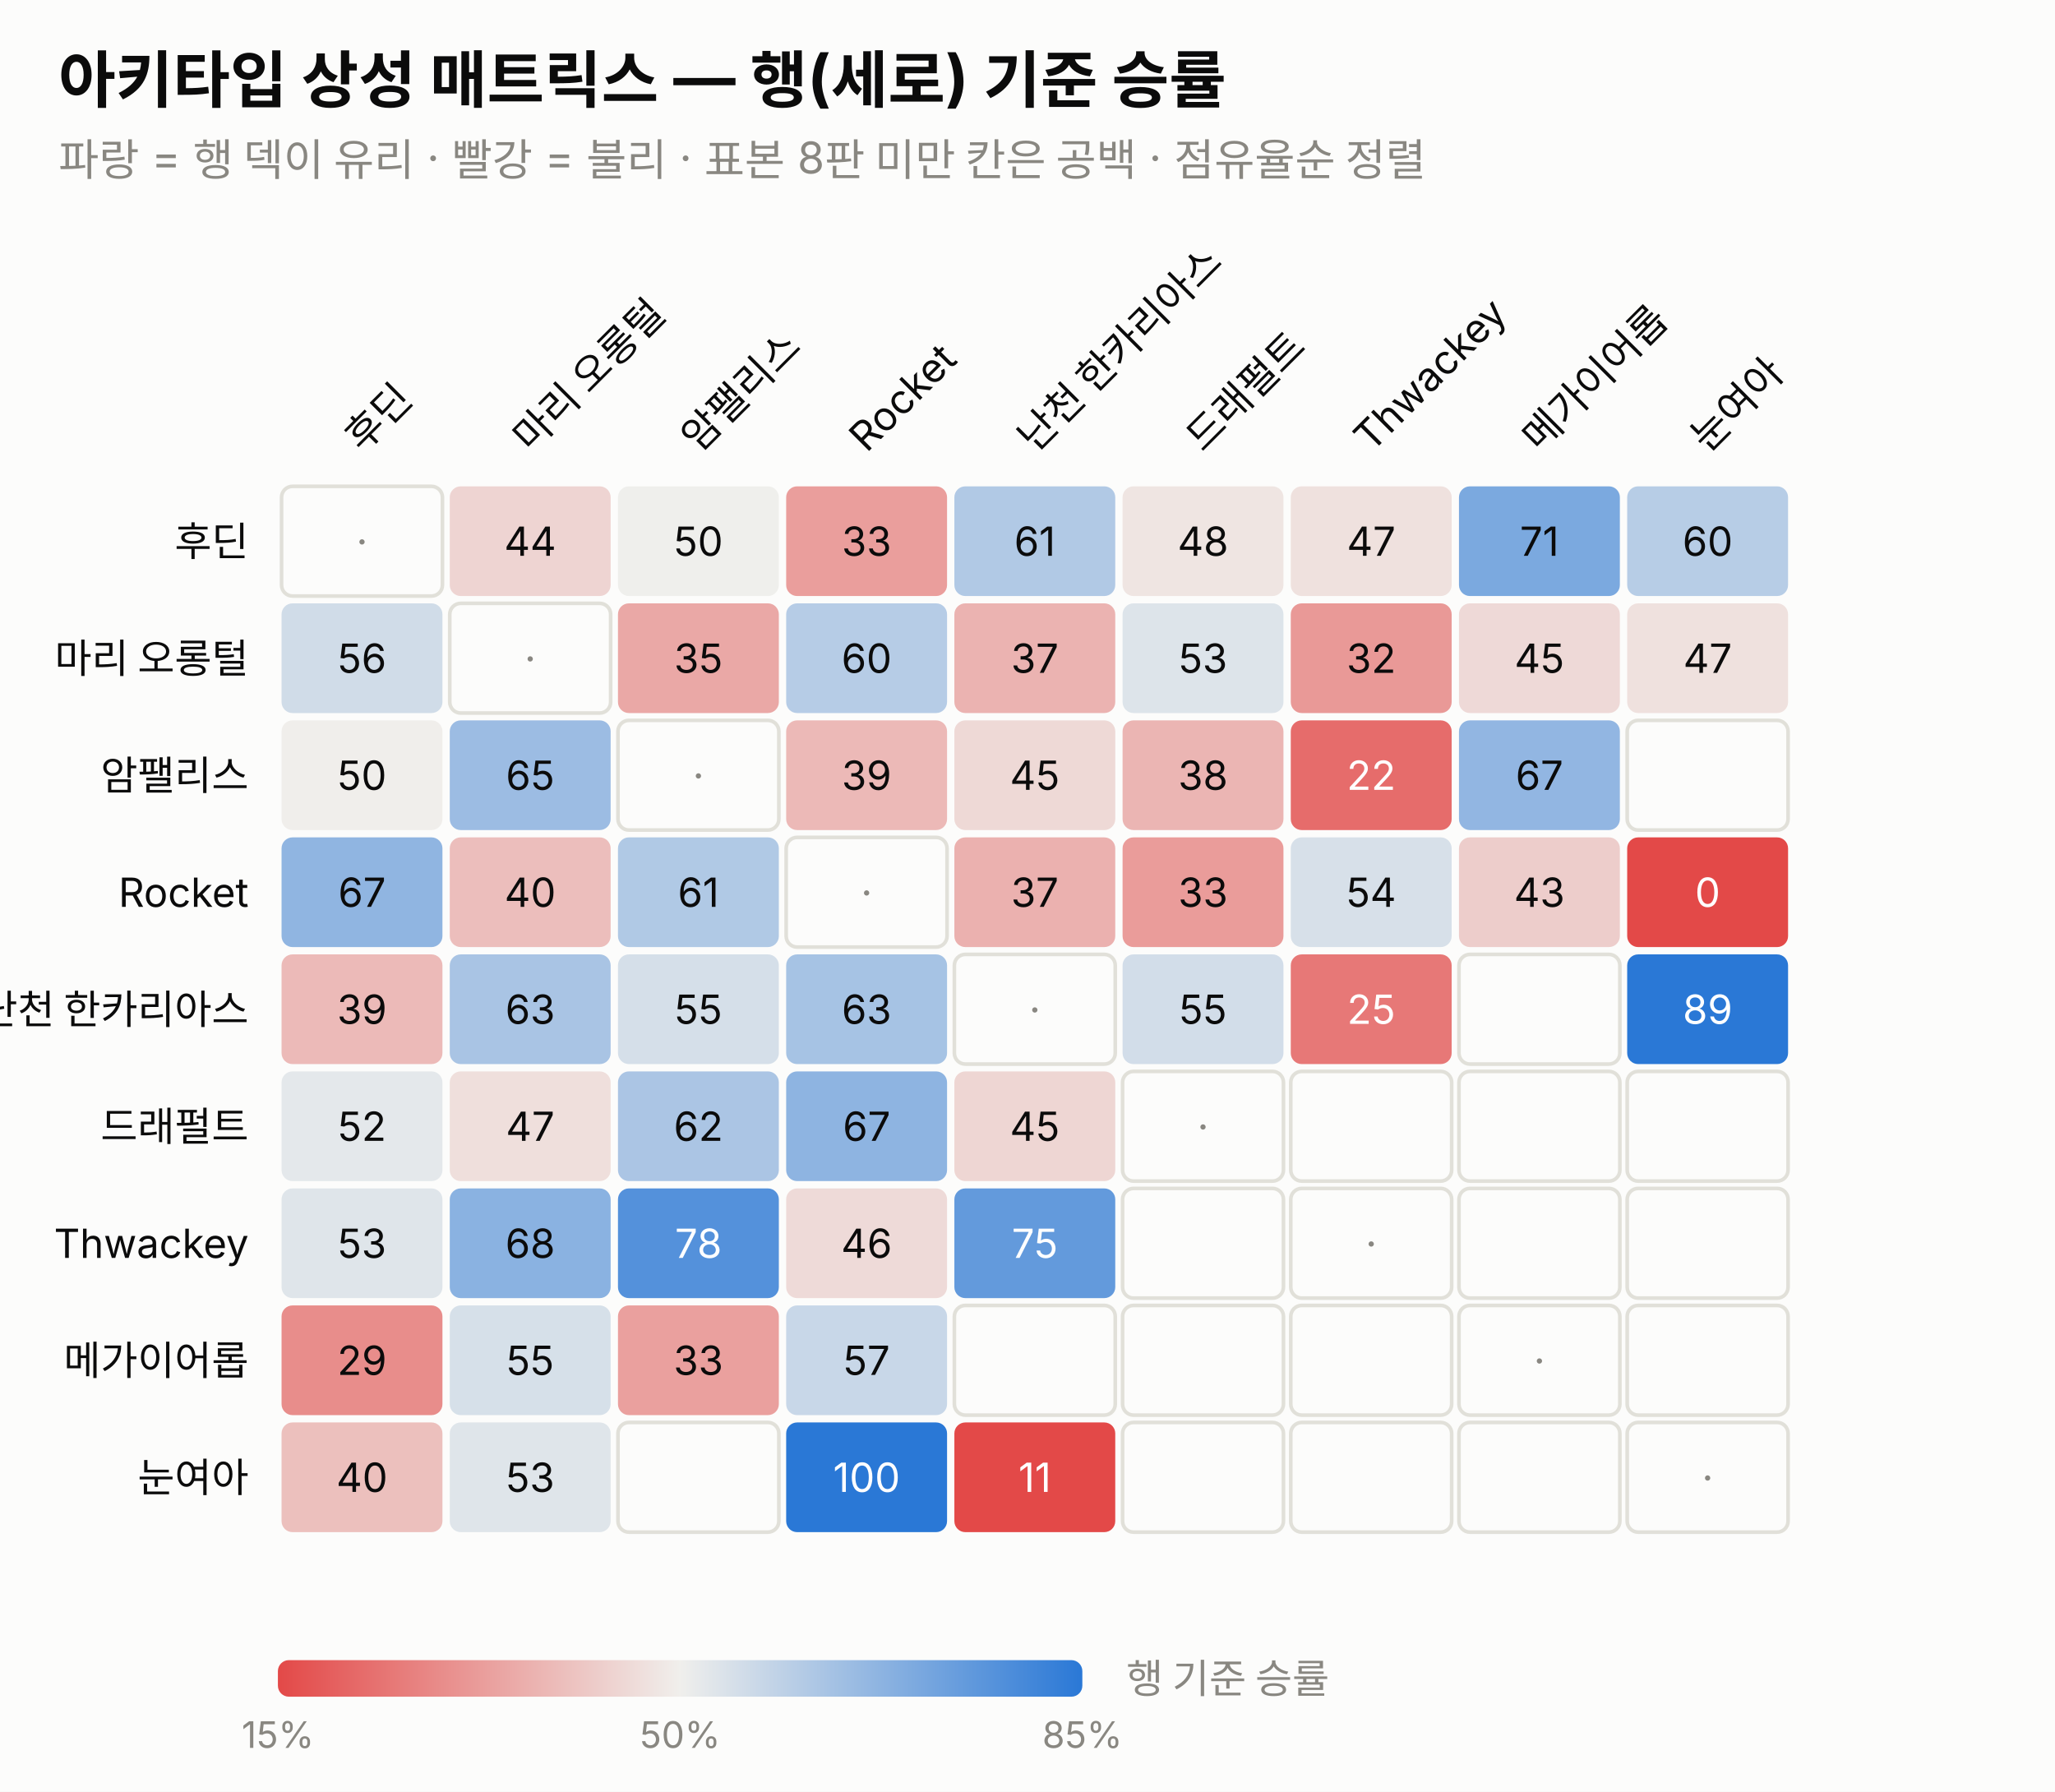
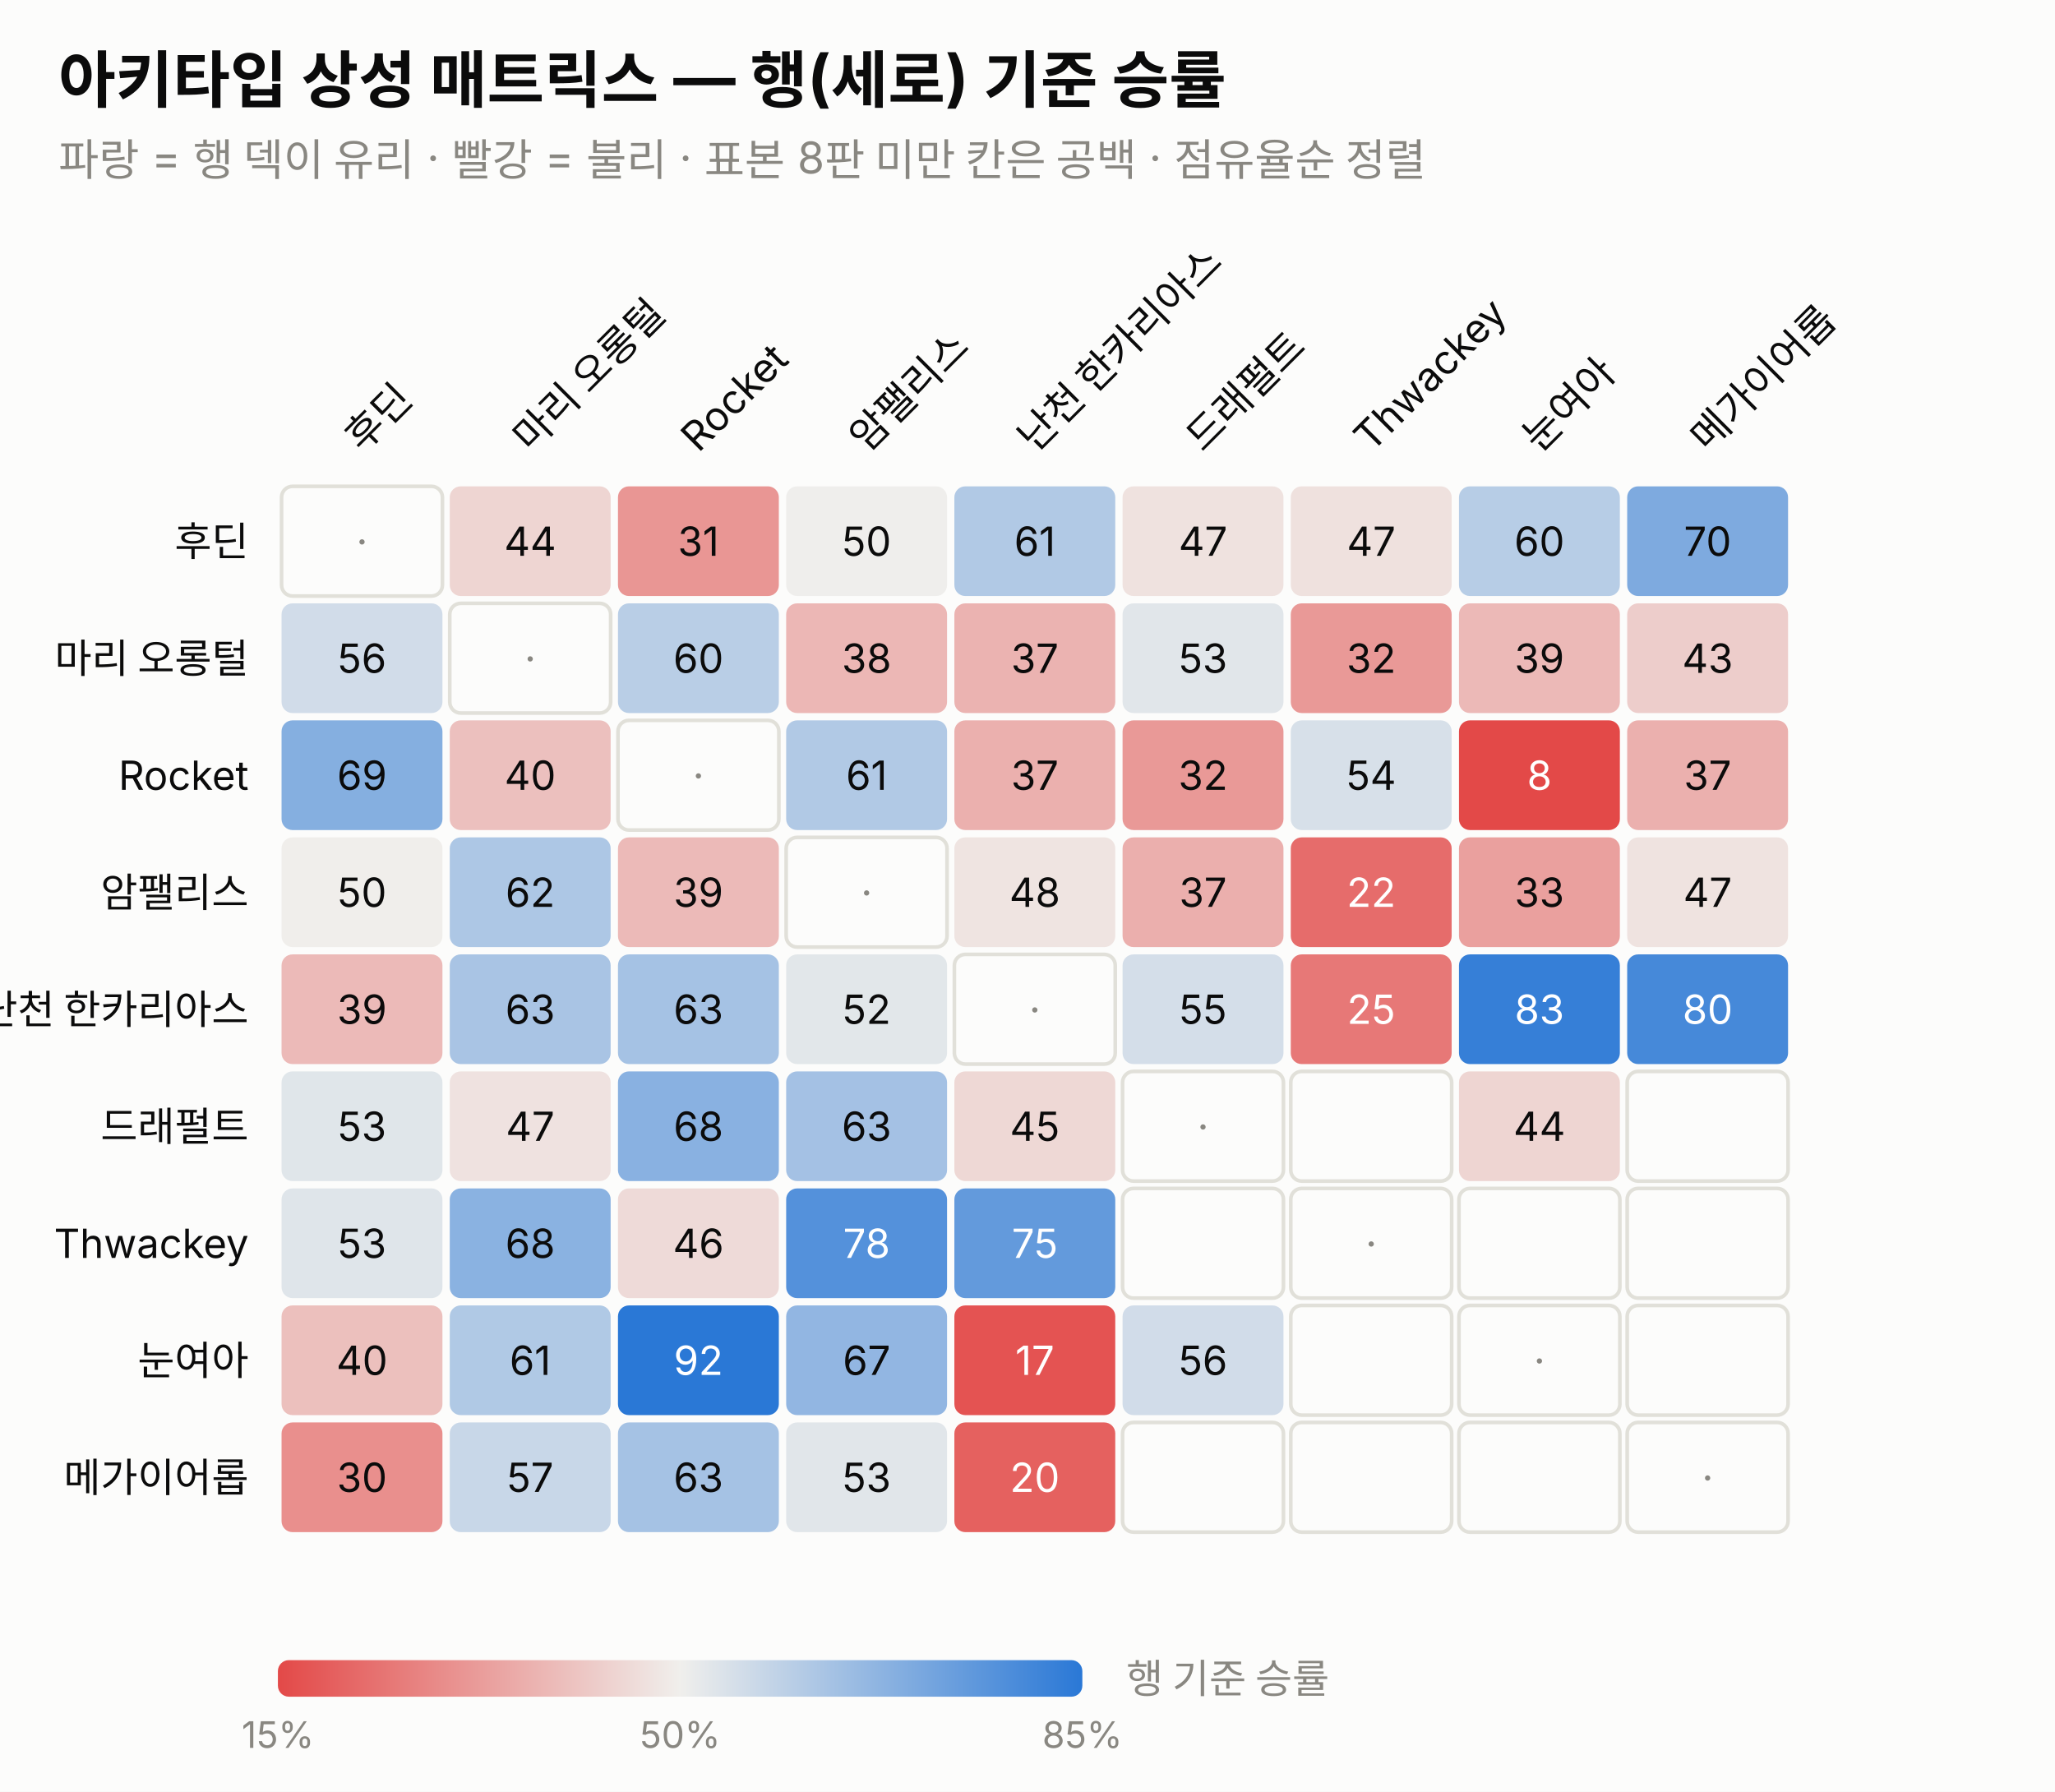
<svg xmlns="http://www.w3.org/2000/svg" width="562" height="490" viewBox="0 0 562 490" font-family="system-ui, -apple-system, Segoe UI, sans-serif">
  <rect width="562" height="490" fill="#fcfcfb" />
  <text x="16" y="28" font-size="17" font-weight="700" fill="#0b0b0b">아키타입 상성 매트릭스 — 행(세로) 기준 승률</text>
  <text x="16" y="48" font-size="12" fill="#898781">파랑 = 행 덱이 유리 · 빨강 = 불리 · 표본 8판 미만 칸은 공백 · 점유율순 정렬</text>
  <text x="99" y="124" font-size="11" fill="#0b0b0b" text-anchor="start" transform="rotate(-45 99 124)">후딘</text>
  <text x="145" y="124" font-size="11" fill="#0b0b0b" text-anchor="start" transform="rotate(-45 145 124)">마리 오롱털</text>
-   <text x="191" y="124" font-size="11" fill="#0b0b0b" text-anchor="start" transform="rotate(-45 191 124)">암팰리스</text>
-   <text x="237" y="124" font-size="11" fill="#0b0b0b" text-anchor="start" transform="rotate(-45 237 124)">Rocket</text>
+   <text x="191" y="124" font-size="11" fill="#0b0b0b" text-anchor="start" transform="rotate(-45 191 124)">Rocket</text>
+   <text x="237" y="124" font-size="11" fill="#0b0b0b" text-anchor="start" transform="rotate(-45 237 124)">암팰리스</text>
  <text x="283" y="124" font-size="11" fill="#0b0b0b" text-anchor="start" transform="rotate(-45 283 124)">난천 한카리아스</text>
  <text x="329" y="124" font-size="11" fill="#0b0b0b" text-anchor="start" transform="rotate(-45 329 124)">드래펄트</text>
  <text x="375" y="124" font-size="11" fill="#0b0b0b" text-anchor="start" transform="rotate(-45 375 124)">Thwackey</text>
-   <text x="421" y="124" font-size="11" fill="#0b0b0b" text-anchor="start" transform="rotate(-45 421 124)">메가이어롭</text>
-   <text x="467" y="124" font-size="11" fill="#0b0b0b" text-anchor="start" transform="rotate(-45 467 124)">눈여아</text>
+   <text x="421" y="124" font-size="11" fill="#0b0b0b" text-anchor="start" transform="rotate(-45 421 124)">눈여아</text>
+   <text x="467" y="124" font-size="11" fill="#0b0b0b" text-anchor="start" transform="rotate(-45 467 124)">메가이어롭</text>
  <text x="68" y="152.0" font-size="11" fill="#0b0b0b" text-anchor="end">후딘</text>
  <rect x="77.0" y="133.0" width="44" height="30" rx="3" fill="#fcfcfb" stroke="#e1e0d9" />
  <text x="99.0" y="152.0" font-size="11" fill="#898781" text-anchor="middle">·</text>
-   <rect x="123.0" y="133.0" width="44" height="30" rx="3" fill="#eed4d2" />
+   <rect x="123.0" y="133.0" width="44" height="30" rx="3" fill="#eed5d2" />
  <text x="145.0" y="152.0" font-size="11" fill="#0b0b0b" text-anchor="middle">44</text>
-   <rect x="169.0" y="133.0" width="44" height="30" rx="3" fill="#efefec" />
-   <text x="191.0" y="152.0" font-size="11" fill="#0b0b0b" text-anchor="middle">50</text>
-   <rect x="215.0" y="133.0" width="44" height="30" rx="3" fill="#ea9e9c" />
-   <text x="237.0" y="152.0" font-size="11" fill="#0b0b0b" text-anchor="middle">33</text>
+   <rect x="169.0" y="133.0" width="44" height="30" rx="3" fill="#e99694" />
+   <text x="191.0" y="152.0" font-size="11" fill="#0b0b0b" text-anchor="middle">31</text>
+   <rect x="215.0" y="133.0" width="44" height="30" rx="3" fill="#efeeec" />
+   <text x="237.0" y="152.0" font-size="11" fill="#0b0b0b" text-anchor="middle">50</text>
  <rect x="261.0" y="133.0" width="44" height="30" rx="3" fill="#b1c9e5" />
  <text x="283.0" y="152.0" font-size="11" fill="#0b0b0b" text-anchor="middle">61</text>
-   <rect x="307.0" y="133.0" width="44" height="30" rx="3" fill="#efe5e2" />
-   <text x="329.0" y="152.0" font-size="11" fill="#0b0b0b" text-anchor="middle">48</text>
+   <rect x="307.0" y="133.0" width="44" height="30" rx="3" fill="#efe2df" />
+   <text x="329.0" y="152.0" font-size="11" fill="#0b0b0b" text-anchor="middle">47</text>
  <rect x="353.0" y="133.0" width="44" height="30" rx="3" fill="#efe1de" />
  <text x="375.0" y="152.0" font-size="11" fill="#0b0b0b" text-anchor="middle">47</text>
-   <rect x="399.0" y="133.0" width="44" height="30" rx="3" fill="#7ba9df" />
-   <text x="421.0" y="152.0" font-size="11" fill="#0b0b0b" text-anchor="middle">71</text>
-   <rect x="445.0" y="133.0" width="44" height="30" rx="3" fill="#b7cde6" />
-   <text x="467.0" y="152.0" font-size="11" fill="#0b0b0b" text-anchor="middle">60</text>
+   <rect x="399.0" y="133.0" width="44" height="30" rx="3" fill="#b7cde6" />
+   <text x="421.0" y="152.0" font-size="11" fill="#0b0b0b" text-anchor="middle">60</text>
+   <rect x="445.0" y="133.0" width="44" height="30" rx="3" fill="#7eaadf" />
+   <text x="467.0" y="152.0" font-size="11" fill="#0b0b0b" text-anchor="middle">70</text>
  <text x="68" y="184.0" font-size="11" fill="#0b0b0b" text-anchor="end">마리 오롱털</text>
-   <rect x="77.0" y="165.0" width="44" height="30" rx="3" fill="#d0dce8" />
+   <rect x="77.0" y="165.0" width="44" height="30" rx="3" fill="#d1dce9" />
  <text x="99.0" y="184.0" font-size="11" fill="#0b0b0b" text-anchor="middle">56</text>
  <rect x="123.0" y="165.0" width="44" height="30" rx="3" fill="#fcfcfb" stroke="#e1e0d9" />
  <text x="145.0" y="184.0" font-size="11" fill="#898781" text-anchor="middle">·</text>
-   <rect x="169.0" y="165.0" width="44" height="30" rx="3" fill="#eaa8a6" />
-   <text x="191.0" y="184.0" font-size="11" fill="#0b0b0b" text-anchor="middle">35</text>
-   <rect x="215.0" y="165.0" width="44" height="30" rx="3" fill="#b6cce6" />
-   <text x="237.0" y="184.0" font-size="11" fill="#0b0b0b" text-anchor="middle">60</text>
+   <rect x="169.0" y="165.0" width="44" height="30" rx="3" fill="#b9cee6" />
+   <text x="191.0" y="184.0" font-size="11" fill="#0b0b0b" text-anchor="middle">60</text>
+   <rect x="215.0" y="165.0" width="44" height="30" rx="3" fill="#ecb7b5" />
+   <text x="237.0" y="184.0" font-size="11" fill="#0b0b0b" text-anchor="middle">38</text>
  <rect x="261.0" y="165.0" width="44" height="30" rx="3" fill="#ebb3b1" />
  <text x="283.0" y="184.0" font-size="11" fill="#0b0b0b" text-anchor="middle">37</text>
-   <rect x="307.0" y="165.0" width="44" height="30" rx="3" fill="#dde4ea" />
+   <rect x="307.0" y="165.0" width="44" height="30" rx="3" fill="#e1e6ea" />
  <text x="329.0" y="184.0" font-size="11" fill="#0b0b0b" text-anchor="middle">53</text>
  <rect x="353.0" y="165.0" width="44" height="30" rx="3" fill="#e99997" />
  <text x="375.0" y="184.0" font-size="11" fill="#0b0b0b" text-anchor="middle">32</text>
-   <rect x="399.0" y="165.0" width="44" height="30" rx="3" fill="#eed9d7" />
-   <text x="421.0" y="184.0" font-size="11" fill="#0b0b0b" text-anchor="middle">45</text>
-   <rect x="445.0" y="165.0" width="44" height="30" rx="3" fill="#efe1de" />
-   <text x="467.0" y="184.0" font-size="11" fill="#0b0b0b" text-anchor="middle">47</text>
-   <text x="68" y="216.0" font-size="11" fill="#0b0b0b" text-anchor="end">암팰리스</text>
-   <rect x="77.0" y="197.0" width="44" height="30" rx="3" fill="#f0eeeb" />
-   <text x="99.0" y="216.0" font-size="11" fill="#0b0b0b" text-anchor="middle">50</text>
-   <rect x="123.0" y="197.0" width="44" height="30" rx="3" fill="#9cbce3" />
-   <text x="145.0" y="216.0" font-size="11" fill="#0b0b0b" text-anchor="middle">65</text>
+   <rect x="399.0" y="165.0" width="44" height="30" rx="3" fill="#ecb9b7" />
+   <text x="421.0" y="184.0" font-size="11" fill="#0b0b0b" text-anchor="middle">39</text>
+   <rect x="445.0" y="165.0" width="44" height="30" rx="3" fill="#edcdcb" />
+   <text x="467.0" y="184.0" font-size="11" fill="#0b0b0b" text-anchor="middle">43</text>
+   <text x="68" y="216.0" font-size="11" fill="#0b0b0b" text-anchor="end">Rocket</text>
+   <rect x="77.0" y="197.0" width="44" height="30" rx="3" fill="#85afe0" />
+   <text x="99.0" y="216.0" font-size="11" fill="#0b0b0b" text-anchor="middle">69</text>
+   <rect x="123.0" y="197.0" width="44" height="30" rx="3" fill="#ecc0be" />
+   <text x="145.0" y="216.0" font-size="11" fill="#0b0b0b" text-anchor="middle">40</text>
  <rect x="169.0" y="197.0" width="44" height="30" rx="3" fill="#fcfcfb" stroke="#e1e0d9" />
  <text x="191.0" y="216.0" font-size="11" fill="#898781" text-anchor="middle">·</text>
-   <rect x="215.0" y="197.0" width="44" height="30" rx="3" fill="#ecb9b7" />
-   <text x="237.0" y="216.0" font-size="11" fill="#0b0b0b" text-anchor="middle">39</text>
-   <rect x="261.0" y="197.0" width="44" height="30" rx="3" fill="#eed9d6" />
-   <text x="283.0" y="216.0" font-size="11" fill="#0b0b0b" text-anchor="middle">45</text>
-   <rect x="307.0" y="197.0" width="44" height="30" rx="3" fill="#ebb5b3" />
-   <text x="329.0" y="216.0" font-size="11" fill="#0b0b0b" text-anchor="middle">38</text>
-   <rect x="353.0" y="197.0" width="44" height="30" rx="3" fill="#e66c6b" />
-   <text x="375.0" y="216.0" font-size="11" fill="#ffffff" text-anchor="middle">22</text>
-   <rect x="399.0" y="197.0" width="44" height="30" rx="3" fill="#92b6e2" />
-   <text x="421.0" y="216.0" font-size="11" fill="#0b0b0b" text-anchor="middle">67</text>
-   <rect x="445.0" y="197.0" width="44" height="30" rx="3" fill="#fcfcfb" stroke="#e1e0d9" />
-   <text x="68" y="248.0" font-size="11" fill="#0b0b0b" text-anchor="end">Rocket</text>
-   <rect x="77.0" y="229.0" width="44" height="30" rx="3" fill="#90b5e1" />
-   <text x="99.0" y="248.0" font-size="11" fill="#0b0b0b" text-anchor="middle">67</text>
-   <rect x="123.0" y="229.0" width="44" height="30" rx="3" fill="#ecbebc" />
-   <text x="145.0" y="248.0" font-size="11" fill="#0b0b0b" text-anchor="middle">40</text>
-   <rect x="169.0" y="229.0" width="44" height="30" rx="3" fill="#b0c9e5" />
-   <text x="191.0" y="248.0" font-size="11" fill="#0b0b0b" text-anchor="middle">61</text>
+   <rect x="215.0" y="197.0" width="44" height="30" rx="3" fill="#b1c9e5" />
+   <text x="237.0" y="216.0" font-size="11" fill="#0b0b0b" text-anchor="middle">61</text>
+   <rect x="261.0" y="197.0" width="44" height="30" rx="3" fill="#ebb0ae" />
+   <text x="283.0" y="216.0" font-size="11" fill="#0b0b0b" text-anchor="middle">37</text>
+   <rect x="307.0" y="197.0" width="44" height="30" rx="3" fill="#e99997" />
+   <text x="329.0" y="216.0" font-size="11" fill="#0b0b0b" text-anchor="middle">32</text>
+   <rect x="353.0" y="197.0" width="44" height="30" rx="3" fill="#d7e0e9" />
+   <text x="375.0" y="216.0" font-size="11" fill="#0b0b0b" text-anchor="middle">54</text>
+   <rect x="399.0" y="197.0" width="44" height="30" rx="3" fill="#e34948" />
+   <text x="421.0" y="216.0" font-size="11" fill="#ffffff" text-anchor="middle">8</text>
+   <rect x="445.0" y="197.0" width="44" height="30" rx="3" fill="#ebb0ae" />
+   <text x="467.0" y="216.0" font-size="11" fill="#0b0b0b" text-anchor="middle">37</text>
+   <text x="68" y="248.0" font-size="11" fill="#0b0b0b" text-anchor="end">암팰리스</text>
+   <rect x="77.0" y="229.0" width="44" height="30" rx="3" fill="#f0eeeb" />
+   <text x="99.0" y="248.0" font-size="11" fill="#0b0b0b" text-anchor="middle">50</text>
+   <rect x="123.0" y="229.0" width="44" height="30" rx="3" fill="#adc7e5" />
+   <text x="145.0" y="248.0" font-size="11" fill="#0b0b0b" text-anchor="middle">62</text>
+   <rect x="169.0" y="229.0" width="44" height="30" rx="3" fill="#ecbab8" />
+   <text x="191.0" y="248.0" font-size="11" fill="#0b0b0b" text-anchor="middle">39</text>
  <rect x="215.0" y="229.0" width="44" height="30" rx="3" fill="#fcfcfb" stroke="#e1e0d9" />
  <text x="237.0" y="248.0" font-size="11" fill="#898781" text-anchor="middle">·</text>
-   <rect x="261.0" y="229.0" width="44" height="30" rx="3" fill="#ebb1af" />
-   <text x="283.0" y="248.0" font-size="11" fill="#0b0b0b" text-anchor="middle">37</text>
-   <rect x="307.0" y="229.0" width="44" height="30" rx="3" fill="#ea9c9a" />
-   <text x="329.0" y="248.0" font-size="11" fill="#0b0b0b" text-anchor="middle">33</text>
-   <rect x="353.0" y="229.0" width="44" height="30" rx="3" fill="#d7e0e9" />
-   <text x="375.0" y="248.0" font-size="11" fill="#0b0b0b" text-anchor="middle">54</text>
-   <rect x="399.0" y="229.0" width="44" height="30" rx="3" fill="#edcdcb" />
-   <text x="421.0" y="248.0" font-size="11" fill="#0b0b0b" text-anchor="middle">43</text>
-   <rect x="445.0" y="229.0" width="44" height="30" rx="3" fill="#e34948" />
-   <text x="467.0" y="248.0" font-size="11" fill="#ffffff" text-anchor="middle">0</text>
+   <rect x="261.0" y="229.0" width="44" height="30" rx="3" fill="#efe4e1" />
+   <text x="283.0" y="248.0" font-size="11" fill="#0b0b0b" text-anchor="middle">48</text>
+   <rect x="307.0" y="229.0" width="44" height="30" rx="3" fill="#ebafad" />
+   <text x="329.0" y="248.0" font-size="11" fill="#0b0b0b" text-anchor="middle">37</text>
+   <rect x="353.0" y="229.0" width="44" height="30" rx="3" fill="#e66c6b" />
+   <text x="375.0" y="248.0" font-size="11" fill="#ffffff" text-anchor="middle">22</text>
+   <rect x="399.0" y="229.0" width="44" height="30" rx="3" fill="#eaa09e" />
+   <text x="421.0" y="248.0" font-size="11" fill="#0b0b0b" text-anchor="middle">33</text>
+   <rect x="445.0" y="229.0" width="44" height="30" rx="3" fill="#efe3e0" />
+   <text x="467.0" y="248.0" font-size="11" fill="#0b0b0b" text-anchor="middle">47</text>
  <text x="68" y="280.0" font-size="11" fill="#0b0b0b" text-anchor="end">난천 한카리아스</text>
  <rect x="77.0" y="261.0" width="44" height="30" rx="3" fill="#ecbab8" />
  <text x="99.0" y="280.0" font-size="11" fill="#0b0b0b" text-anchor="middle">39</text>
  <rect x="123.0" y="261.0" width="44" height="30" rx="3" fill="#a9c4e4" />
  <text x="145.0" y="280.0" font-size="11" fill="#0b0b0b" text-anchor="middle">63</text>
-   <rect x="169.0" y="261.0" width="44" height="30" rx="3" fill="#d5dfe9" />
-   <text x="191.0" y="280.0" font-size="11" fill="#0b0b0b" text-anchor="middle">55</text>
-   <rect x="215.0" y="261.0" width="44" height="30" rx="3" fill="#a6c3e4" />
-   <text x="237.0" y="280.0" font-size="11" fill="#0b0b0b" text-anchor="middle">63</text>
+   <rect x="169.0" y="261.0" width="44" height="30" rx="3" fill="#a5c2e4" />
+   <text x="191.0" y="280.0" font-size="11" fill="#0b0b0b" text-anchor="middle">63</text>
+   <rect x="215.0" y="261.0" width="44" height="30" rx="3" fill="#e2e7ea" />
+   <text x="237.0" y="280.0" font-size="11" fill="#0b0b0b" text-anchor="middle">52</text>
  <rect x="261.0" y="261.0" width="44" height="30" rx="3" fill="#fcfcfb" stroke="#e1e0d9" />
  <text x="283.0" y="280.0" font-size="11" fill="#898781" text-anchor="middle">·</text>
-   <rect x="307.0" y="261.0" width="44" height="30" rx="3" fill="#d2dde9" />
+   <rect x="307.0" y="261.0" width="44" height="30" rx="3" fill="#d4dee9" />
  <text x="329.0" y="280.0" font-size="11" fill="#0b0b0b" text-anchor="middle">55</text>
  <rect x="353.0" y="261.0" width="44" height="30" rx="3" fill="#e77877" />
  <text x="375.0" y="280.0" font-size="11" fill="#ffffff" text-anchor="middle">25</text>
-   <rect x="399.0" y="261.0" width="44" height="30" rx="3" fill="#fcfcfb" stroke="#e1e0d9" />
-   <rect x="445.0" y="261.0" width="44" height="30" rx="3" fill="#2a78d6" />
-   <text x="467.0" y="280.0" font-size="11" fill="#ffffff" text-anchor="middle">89</text>
+   <rect x="399.0" y="261.0" width="44" height="30" rx="3" fill="#367fd7" />
+   <text x="421.0" y="280.0" font-size="11" fill="#ffffff" text-anchor="middle">83</text>
+   <rect x="445.0" y="261.0" width="44" height="30" rx="3" fill="#4689d9" />
+   <text x="467.0" y="280.0" font-size="11" fill="#ffffff" text-anchor="middle">80</text>
  <text x="68" y="312.0" font-size="11" fill="#0b0b0b" text-anchor="end">드래펄트</text>
-   <rect x="77.0" y="293.0" width="44" height="30" rx="3" fill="#e4e8eb" />
-   <text x="99.0" y="312.0" font-size="11" fill="#0b0b0b" text-anchor="middle">52</text>
-   <rect x="123.0" y="293.0" width="44" height="30" rx="3" fill="#efdfdc" />
+   <rect x="77.0" y="293.0" width="44" height="30" rx="3" fill="#e0e6ea" />
+   <text x="99.0" y="312.0" font-size="11" fill="#0b0b0b" text-anchor="middle">53</text>
+   <rect x="123.0" y="293.0" width="44" height="30" rx="3" fill="#efe2e0" />
  <text x="145.0" y="312.0" font-size="11" fill="#0b0b0b" text-anchor="middle">47</text>
-   <rect x="169.0" y="293.0" width="44" height="30" rx="3" fill="#abc5e4" />
-   <text x="191.0" y="312.0" font-size="11" fill="#0b0b0b" text-anchor="middle">62</text>
-   <rect x="215.0" y="293.0" width="44" height="30" rx="3" fill="#8eb4e1" />
-   <text x="237.0" y="312.0" font-size="11" fill="#0b0b0b" text-anchor="middle">67</text>
-   <rect x="261.0" y="293.0" width="44" height="30" rx="3" fill="#eed6d3" />
+   <rect x="169.0" y="293.0" width="44" height="30" rx="3" fill="#89b1e1" />
+   <text x="191.0" y="312.0" font-size="11" fill="#0b0b0b" text-anchor="middle">68</text>
+   <rect x="215.0" y="293.0" width="44" height="30" rx="3" fill="#a4c1e4" />
+   <text x="237.0" y="312.0" font-size="11" fill="#0b0b0b" text-anchor="middle">63</text>
+   <rect x="261.0" y="293.0" width="44" height="30" rx="3" fill="#eed8d5" />
  <text x="283.0" y="312.0" font-size="11" fill="#0b0b0b" text-anchor="middle">45</text>
  <rect x="307.0" y="293.0" width="44" height="30" rx="3" fill="#fcfcfb" stroke="#e1e0d9" />
  <text x="329.0" y="312.0" font-size="11" fill="#898781" text-anchor="middle">·</text>
  <rect x="353.0" y="293.0" width="44" height="30" rx="3" fill="#fcfcfb" stroke="#e1e0d9" />
-   <rect x="399.0" y="293.0" width="44" height="30" rx="3" fill="#fcfcfb" stroke="#e1e0d9" />
+   <rect x="399.0" y="293.0" width="44" height="30" rx="3" fill="#eed5d2" />
+   <text x="421.0" y="312.0" font-size="11" fill="#0b0b0b" text-anchor="middle">44</text>
  <rect x="445.0" y="293.0" width="44" height="30" rx="3" fill="#fcfcfb" stroke="#e1e0d9" />
  <text x="68" y="344.0" font-size="11" fill="#0b0b0b" text-anchor="end">Thwackey</text>
  <rect x="77.0" y="325.0" width="44" height="30" rx="3" fill="#dfe5ea" />
  <text x="99.0" y="344.0" font-size="11" fill="#0b0b0b" text-anchor="middle">53</text>
  <rect x="123.0" y="325.0" width="44" height="30" rx="3" fill="#8ab2e1" />
  <text x="145.0" y="344.0" font-size="11" fill="#0b0b0b" text-anchor="middle">68</text>
-   <rect x="169.0" y="325.0" width="44" height="30" rx="3" fill="#5491db" />
-   <text x="191.0" y="344.0" font-size="11" fill="#ffffff" text-anchor="middle">78</text>
-   <rect x="215.0" y="325.0" width="44" height="30" rx="3" fill="#eedad8" />
-   <text x="237.0" y="344.0" font-size="11" fill="#0b0b0b" text-anchor="middle">46</text>
+   <rect x="169.0" y="325.0" width="44" height="30" rx="3" fill="#eedad8" />
+   <text x="191.0" y="344.0" font-size="11" fill="#0b0b0b" text-anchor="middle">46</text>
+   <rect x="215.0" y="325.0" width="44" height="30" rx="3" fill="#5491db" />
+   <text x="237.0" y="344.0" font-size="11" fill="#ffffff" text-anchor="middle">78</text>
  <rect x="261.0" y="325.0" width="44" height="30" rx="3" fill="#639adc" />
  <text x="283.0" y="344.0" font-size="11" fill="#ffffff" text-anchor="middle">75</text>
  <rect x="307.0" y="325.0" width="44" height="30" rx="3" fill="#fcfcfb" stroke="#e1e0d9" />
  <rect x="353.0" y="325.0" width="44" height="30" rx="3" fill="#fcfcfb" stroke="#e1e0d9" />
  <text x="375.0" y="344.0" font-size="11" fill="#898781" text-anchor="middle">·</text>
  <rect x="399.0" y="325.0" width="44" height="30" rx="3" fill="#fcfcfb" stroke="#e1e0d9" />
  <rect x="445.0" y="325.0" width="44" height="30" rx="3" fill="#fcfcfb" stroke="#e1e0d9" />
-   <text x="68" y="376.0" font-size="11" fill="#0b0b0b" text-anchor="end">메가이어롭</text>
-   <rect x="77.0" y="357.0" width="44" height="30" rx="3" fill="#e88d8b" />
-   <text x="99.0" y="376.0" font-size="11" fill="#0b0b0b" text-anchor="middle">29</text>
-   <rect x="123.0" y="357.0" width="44" height="30" rx="3" fill="#d6e0e9" />
-   <text x="145.0" y="376.0" font-size="11" fill="#0b0b0b" text-anchor="middle">55</text>
-   <rect x="169.0" y="357.0" width="44" height="30" rx="3" fill="#eaa09e" />
-   <text x="191.0" y="376.0" font-size="11" fill="#0b0b0b" text-anchor="middle">33</text>
-   <rect x="215.0" y="357.0" width="44" height="30" rx="3" fill="#c8d7e8" />
-   <text x="237.0" y="376.0" font-size="11" fill="#0b0b0b" text-anchor="middle">57</text>
-   <rect x="261.0" y="357.0" width="44" height="30" rx="3" fill="#fcfcfb" stroke="#e1e0d9" />
-   <rect x="307.0" y="357.0" width="44" height="30" rx="3" fill="#fcfcfb" stroke="#e1e0d9" />
+   <text x="68" y="376.0" font-size="11" fill="#0b0b0b" text-anchor="end">눈여아</text>
+   <rect x="77.0" y="357.0" width="44" height="30" rx="3" fill="#ecc0bd" />
+   <text x="99.0" y="376.0" font-size="11" fill="#0b0b0b" text-anchor="middle">40</text>
+   <rect x="123.0" y="357.0" width="44" height="30" rx="3" fill="#b0c9e5" />
+   <text x="145.0" y="376.0" font-size="11" fill="#0b0b0b" text-anchor="middle">61</text>
+   <rect x="169.0" y="357.0" width="44" height="30" rx="3" fill="#2a78d6" />
+   <text x="191.0" y="376.0" font-size="11" fill="#ffffff" text-anchor="middle">92</text>
+   <rect x="215.0" y="357.0" width="44" height="30" rx="3" fill="#92b6e2" />
+   <text x="237.0" y="376.0" font-size="11" fill="#0b0b0b" text-anchor="middle">67</text>
+   <rect x="261.0" y="357.0" width="44" height="30" rx="3" fill="#e45352" />
+   <text x="283.0" y="376.0" font-size="11" fill="#ffffff" text-anchor="middle">17</text>
+   <rect x="307.0" y="357.0" width="44" height="30" rx="3" fill="#d1dce9" />
+   <text x="329.0" y="376.0" font-size="11" fill="#0b0b0b" text-anchor="middle">56</text>
  <rect x="353.0" y="357.0" width="44" height="30" rx="3" fill="#fcfcfb" stroke="#e1e0d9" />
  <rect x="399.0" y="357.0" width="44" height="30" rx="3" fill="#fcfcfb" stroke="#e1e0d9" />
  <text x="421.0" y="376.0" font-size="11" fill="#898781" text-anchor="middle">·</text>
  <rect x="445.0" y="357.0" width="44" height="30" rx="3" fill="#fcfcfb" stroke="#e1e0d9" />
-   <text x="68" y="408.0" font-size="11" fill="#0b0b0b" text-anchor="end">눈여아</text>
-   <rect x="77.0" y="389.0" width="44" height="30" rx="3" fill="#ecc0bd" />
-   <text x="99.0" y="408.0" font-size="11" fill="#0b0b0b" text-anchor="middle">40</text>
-   <rect x="123.0" y="389.0" width="44" height="30" rx="3" fill="#dfe5ea" />
-   <text x="145.0" y="408.0" font-size="11" fill="#0b0b0b" text-anchor="middle">53</text>
-   <rect x="169.0" y="389.0" width="44" height="30" rx="3" fill="#fcfcfb" stroke="#e1e0d9" />
-   <rect x="215.0" y="389.0" width="44" height="30" rx="3" fill="#2a78d6" />
-   <text x="237.0" y="408.0" font-size="11" fill="#ffffff" text-anchor="middle">100</text>
-   <rect x="261.0" y="389.0" width="44" height="30" rx="3" fill="#e34948" />
-   <text x="283.0" y="408.0" font-size="11" fill="#ffffff" text-anchor="middle">11</text>
+   <text x="68" y="408.0" font-size="11" fill="#0b0b0b" text-anchor="end">메가이어롭</text>
+   <rect x="77.0" y="389.0" width="44" height="30" rx="3" fill="#e98f8d" />
+   <text x="99.0" y="408.0" font-size="11" fill="#0b0b0b" text-anchor="middle">30</text>
+   <rect x="123.0" y="389.0" width="44" height="30" rx="3" fill="#c8d7e8" />
+   <text x="145.0" y="408.0" font-size="11" fill="#0b0b0b" text-anchor="middle">57</text>
+   <rect x="169.0" y="389.0" width="44" height="30" rx="3" fill="#a5c2e4" />
+   <text x="191.0" y="408.0" font-size="11" fill="#0b0b0b" text-anchor="middle">63</text>
+   <rect x="215.0" y="389.0" width="44" height="30" rx="3" fill="#e1e6ea" />
+   <text x="237.0" y="408.0" font-size="11" fill="#0b0b0b" text-anchor="middle">53</text>
+   <rect x="261.0" y="389.0" width="44" height="30" rx="3" fill="#e5615f" />
+   <text x="283.0" y="408.0" font-size="11" fill="#ffffff" text-anchor="middle">20</text>
  <rect x="307.0" y="389.0" width="44" height="30" rx="3" fill="#fcfcfb" stroke="#e1e0d9" />
  <rect x="353.0" y="389.0" width="44" height="30" rx="3" fill="#fcfcfb" stroke="#e1e0d9" />
  <rect x="399.0" y="389.0" width="44" height="30" rx="3" fill="#fcfcfb" stroke="#e1e0d9" />
  <rect x="445.0" y="389.0" width="44" height="30" rx="3" fill="#fcfcfb" stroke="#e1e0d9" />
  <text x="467.0" y="408.0" font-size="11" fill="#898781" text-anchor="middle">·</text>
  <defs>
    <linearGradient id="dv" x1="0" x2="1">
      <stop offset="0" stop-color="#e34948" />
      <stop offset="0.5" stop-color="#f0efec" />
      <stop offset="1" stop-color="#2a78d6" />
    </linearGradient>
  </defs>
  <rect x="76" y="454" width="220" height="10" rx="3" fill="url(#dv)" />
  <text x="76.0" y="478" font-size="10" fill="#898781" text-anchor="middle">15%</text>
  <text x="186.0" y="478" font-size="10" fill="#898781" text-anchor="middle">50%</text>
  <text x="296.0" y="478" font-size="10" fill="#898781" text-anchor="middle">85%</text>
  <text x="308" y="463" font-size="11" fill="#898781">행 기준 승률</text>
</svg>
